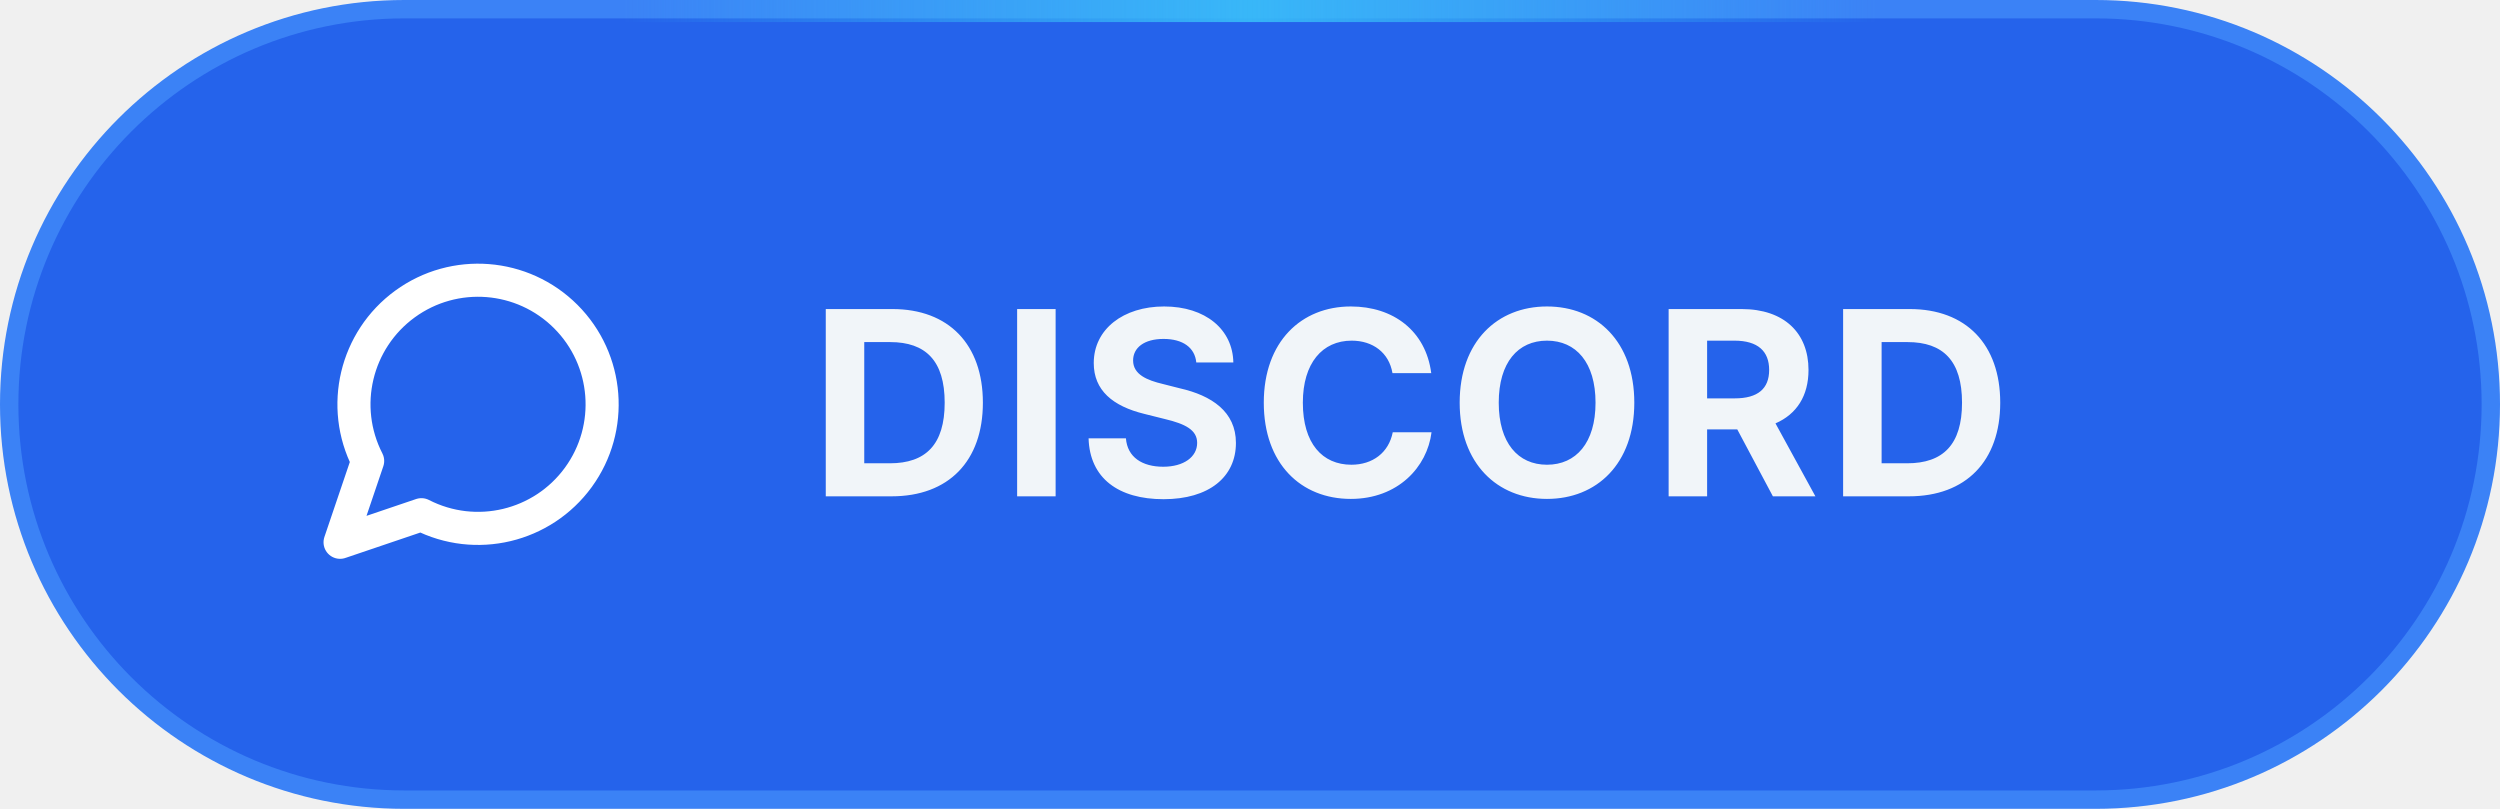
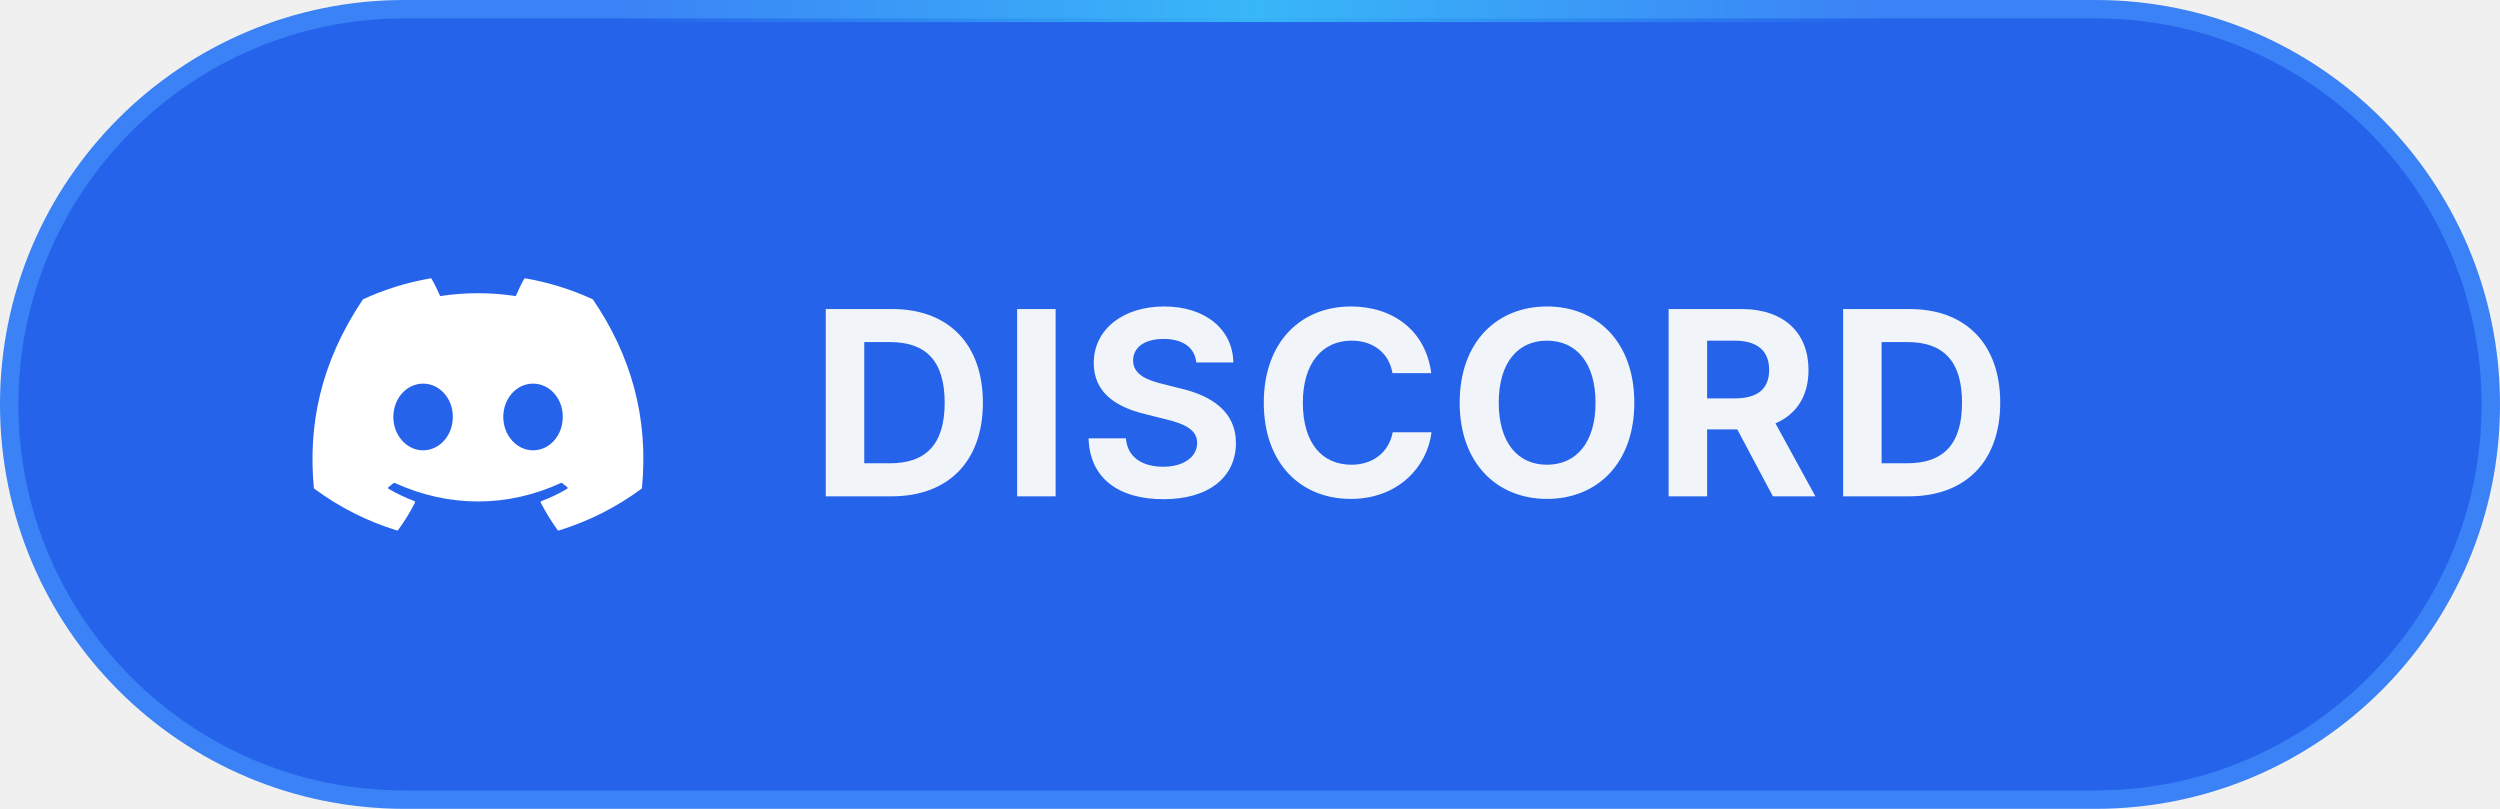
<svg xmlns="http://www.w3.org/2000/svg" width="136" height="44" viewBox="0 0 136 44" role="img" aria-label="DISCORD" font-family="'Segoe UI', 'Inter', 'Helvetica Neue', Arial, sans-serif">
  <defs>
    <linearGradient id="enbdiscord" x1="0" y1="0" x2="1" y2="0">
      <stop offset="0" stop-color="#38BDF8" stop-opacity="0" />
      <stop offset=".5" stop-color="#38BDF8" stop-opacity=".9" />
      <stop offset="1" stop-color="#38BDF8" stop-opacity="0" />
    </linearGradient>
  </defs>
  <rect x=".5" y=".5" width="135" height="43" rx="21.5" fill="#2563EB" stroke="#3B82F6" />
  <rect x="34" y="0" width="68" height="1.2" fill="url(#enbdiscord)" />
  <g transform="translate(17 13.0) scale(0.75)" fill="none" stroke="#FFFFFF" stroke-width="2.40" stroke-linecap="round" stroke-linejoin="round" color="#FFFFFF">
-     <path d="M7.9 20A9 9 0 1 0 4 16.1L2 22Z" />
+     <path fill="currentColor" stroke="none" d="M20.317 4.37a19.79 19.79 0 0 0-4.885-1.515.074.074 0 0 0-.079.037c-.211.375-.445.865-.608 1.25a18.27 18.27 0 0 0-5.487 0 12.64 12.64 0 0 0-.617-1.25.077.077 0 0 0-.079-.037A19.74 19.74 0 0 0 3.677 4.37a.07.07 0 0 0-.032.028C.533 9.046-.32 13.58.099 18.058a.082.082 0 0 0 .031.056 19.9 19.9 0 0 0 5.993 3.03.078.078 0 0 0 .084-.028c.462-.63.874-1.295 1.226-1.994a.076.076 0 0 0-.042-.106 13.1 13.1 0 0 1-1.872-.892.077.077 0 0 1-.008-.128c.126-.094.252-.192.372-.291a.074.074 0 0 1 .078-.01c3.928 1.793 8.18 1.793 12.062 0a.074.074 0 0 1 .078.01c.12.098.246.198.373.292a.077.077 0 0 1-.006.127 12.3 12.3 0 0 1-1.873.892.077.077 0 0 0-.041.107c.36.698.772 1.362 1.225 1.993a.076.076 0 0 0 .084.028 19.84 19.84 0 0 0 6.002-3.03.077.077 0 0 0 .032-.054c.5-5.177-.838-9.674-3.549-13.66a.061.061 0 0 0-.031-.03zM8.02 15.33c-1.183 0-2.157-1.085-2.157-2.419 0-1.333.956-2.419 2.157-2.419 1.21 0 2.176 1.096 2.157 2.42 0 1.333-.956 2.418-2.157 2.418zm7.975 0c-1.183 0-2.157-1.085-2.157-2.419 0-1.333.955-2.419 2.157-2.419 1.21 0 2.176 1.096 2.157 2.42 0 1.333-.946 2.418-2.157 2.418z" />
  </g>
  <text x="44" y="27.0" fill="#F1F5F9" font-size="14" font-weight="700" letter-spacing=".3">DISCORD</text>
</svg>
